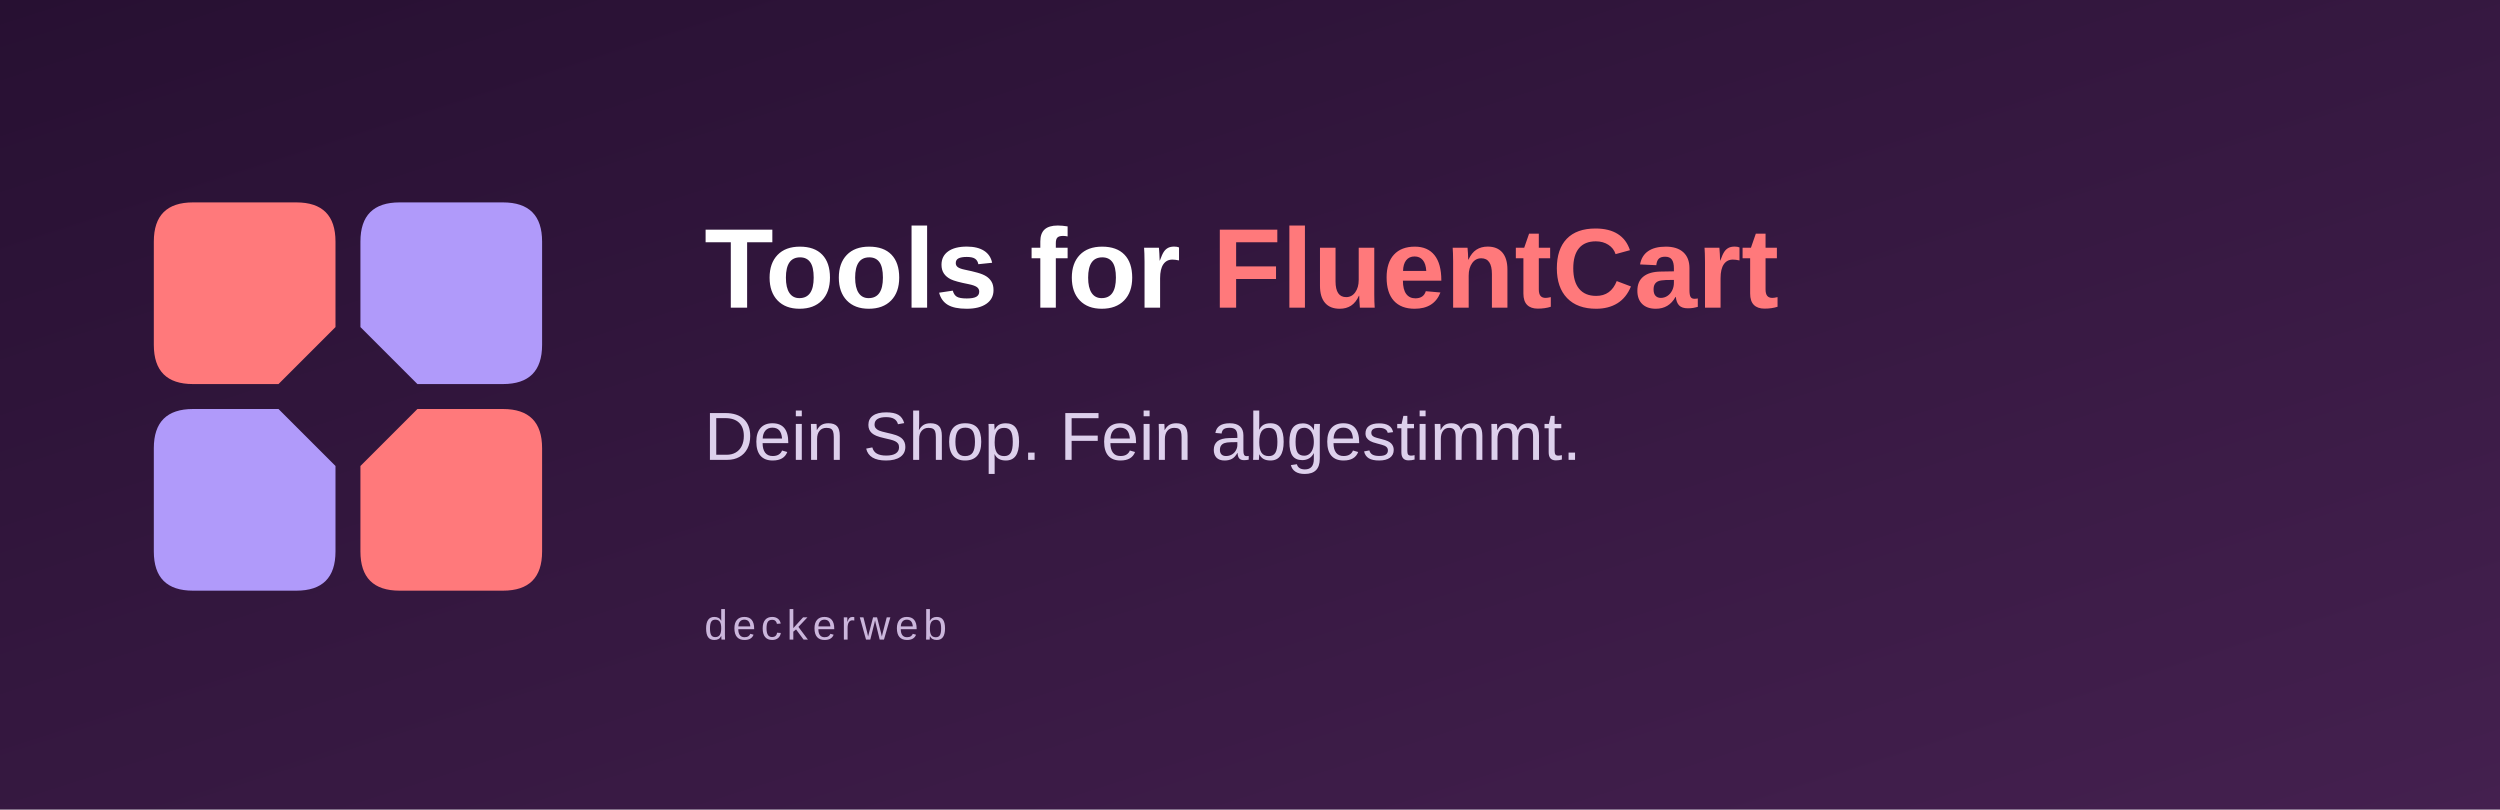
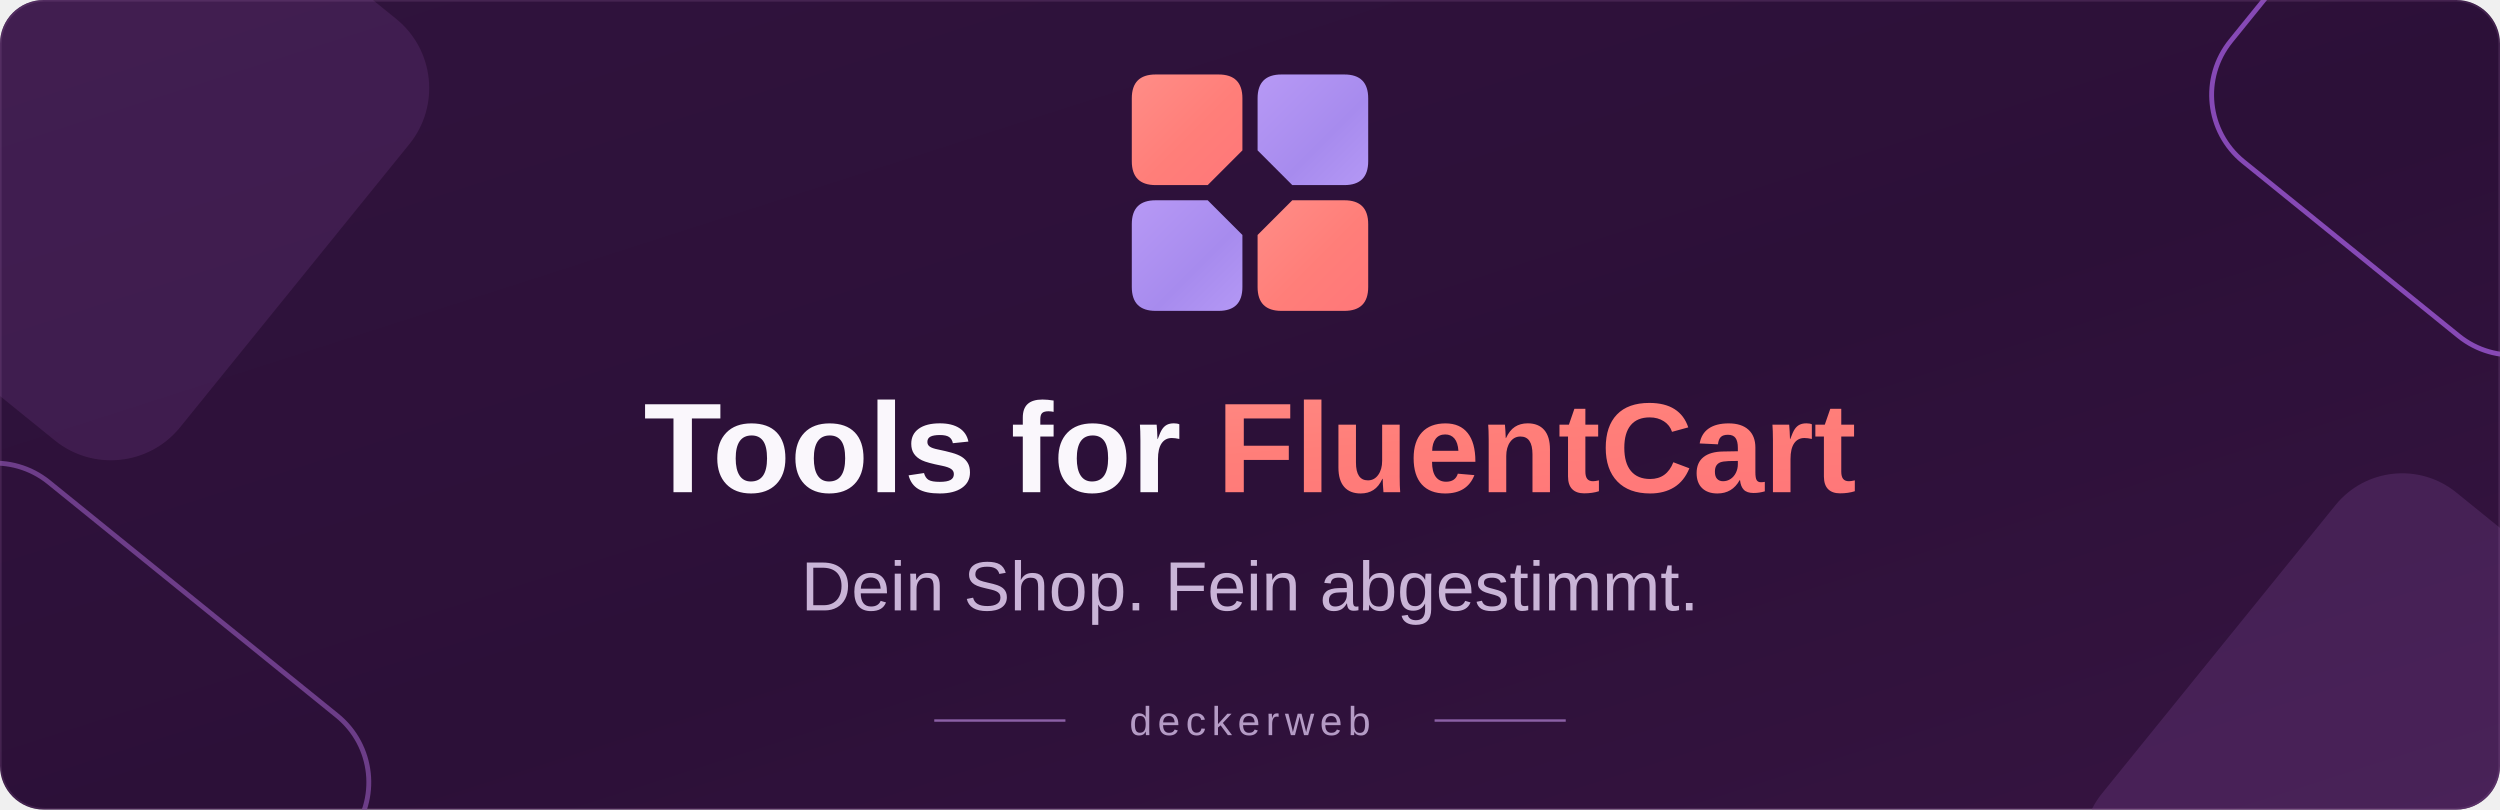
<svg xmlns="http://www.w3.org/2000/svg" width="1544" height="500" viewBox="0 0 1544 500">
  <defs>
-     <linearGradient id="bg" x2="1" y2="1">
-       <stop stop-color="#271032" />
-       <stop offset="1" stop-color="#44204f" />
+     <linearGradient id="background" x1="0" y1="0" x2="1" y2="1">
+       <stop stop-color="#30133d" />
+       <stop offset=".56" stop-color="#2c1038" />
+       <stop offset="1" stop-color="#361441" />
    </linearGradient>
+     <linearGradient id="coral" x1="0" y1="0" x2="1" y2="1">
+       <stop stop-color="#ff8d87" />
+       <stop offset=".55" stop-color="#ff7e79" />
+       <stop offset="1" stop-color="#ff7779" />
+     </linearGradient>
+     <linearGradient id="lavender" x1="0" y1="0" x2="1" y2="1">
+       <stop stop-color="#b799f5" />
+       <stop offset=".6" stop-color="#a78bee" />
+       <stop offset="1" stop-color="#b498f5" />
+     </linearGradient>
+     <clipPath id="panel">
+       <rect width="1544" height="500" rx="27" />
+     </clipPath>
  </defs>
-   <rect width="1544" height="500" fill="url(#bg)" />
-   <g transform="translate(95 125) scale(1.1)">
-     <g>
-       <path d="M0 22Q0 0 22 0H80Q102 0 102 22V70L70 102H22Q0 102 0 80Z" fill="#ff797b" />
-       <path d="M116 22Q116 0 138 0H196Q218 0 218 22V80Q218 102 196 102H148L116 70Z" fill="#b09afa" />
-       <path d="M0 138Q0 116 22 116H70L102 148V196Q102 218 80 218H22Q0 218 0 196Z" fill="#b09afa" />
-       <path d="M116 148L148 116H196Q218 116 218 138V196Q218 218 196 218H138Q116 218 116 196Z" fill="#ff797b" />
-     </g>
+   <g clip-path="url(#panel)">
+     <rect width="1544" height="500" fill="url(#background)" />
+     <rect x="-119" y="-98" width="335" height="335" rx="55" transform="rotate(39 48 75)" fill="#623274" opacity=".34" />
+     <rect x="1398" y="-120" width="277" height="277" rx="53" transform="rotate(39 1499 36)" fill="none" stroke="#9251c6" stroke-width="3" opacity=".88" />
+     <rect x="-144" y="330" width="335" height="335" rx="53" transform="rotate(39 15 485)" fill="none" stroke="#794699" stroke-width="3" opacity=".83" />
+     <rect x="1345" y="330" width="335" height="335" rx="53" transform="rotate(39 1494 485)" fill="#603473" opacity=".45" />
  </g>
-   <g font-family="Arial,sans-serif">
-     <text x="435" y="190" font-size="70" font-weight="700" fill="#fff">Tools for <tspan fill="#ff797b">FluentCart</tspan>
+   <rect x=".5" y=".5" width="1543" height="499" rx="27" fill="none" stroke="#906099" stroke-opacity=".23" />
+   <g transform="translate(699.0 46) scale(0.6697248)">
+     <path d="M0 22Q0 0 22 0H80Q102 0 102 22V70L70 102H22Q0 102 0 80Z" fill="url(#coral)" />
+     <path d="M116 22Q116 0 138 0H196Q218 0 218 22V80Q218 102 196 102H148L116 70Z" fill="url(#lavender)" />
+     <path d="M0 138Q0 116 22 116H70L102 148V196Q102 218 80 218H22Q0 218 0 196Z" fill="url(#lavender)" />
+     <path d="M116 148L148 116H196Q218 116 218 138V196Q218 218 196 218H138Q116 218 116 196Z" fill="url(#coral)" />
+   </g>
+   <g text-anchor="middle" font-family="Avenir Next,Avenir,Arial,sans-serif">
+     <text x="772.0" y="304" font-size="79" font-weight="700" fill="#faf7fc">Tools for <tspan fill="url(#coral)">FluentCart</tspan>
    </text>
-     <text x="435" y="284" font-size="42" fill="#ddd0ec">Dein Shop. Fein abgestimmt.</text>
-     <text x="435" y="395" font-size="26" letter-spacing="3" fill="#cbb6dc">deckerweb</text>
+     <text x="772.0" y="377" font-size="43" font-weight="400" fill="#c9b4d7">Dein Shop. Fein abgestimmt.</text>
+     <path d="M577.0 445h81 M886.0 445h81" stroke="#8b60a6" stroke-width="1.5" />
+     <text x="772.0" y="454" font-size="25" letter-spacing="3.5" fill="#b49bc5">deckerweb</text>
  </g>
</svg>
